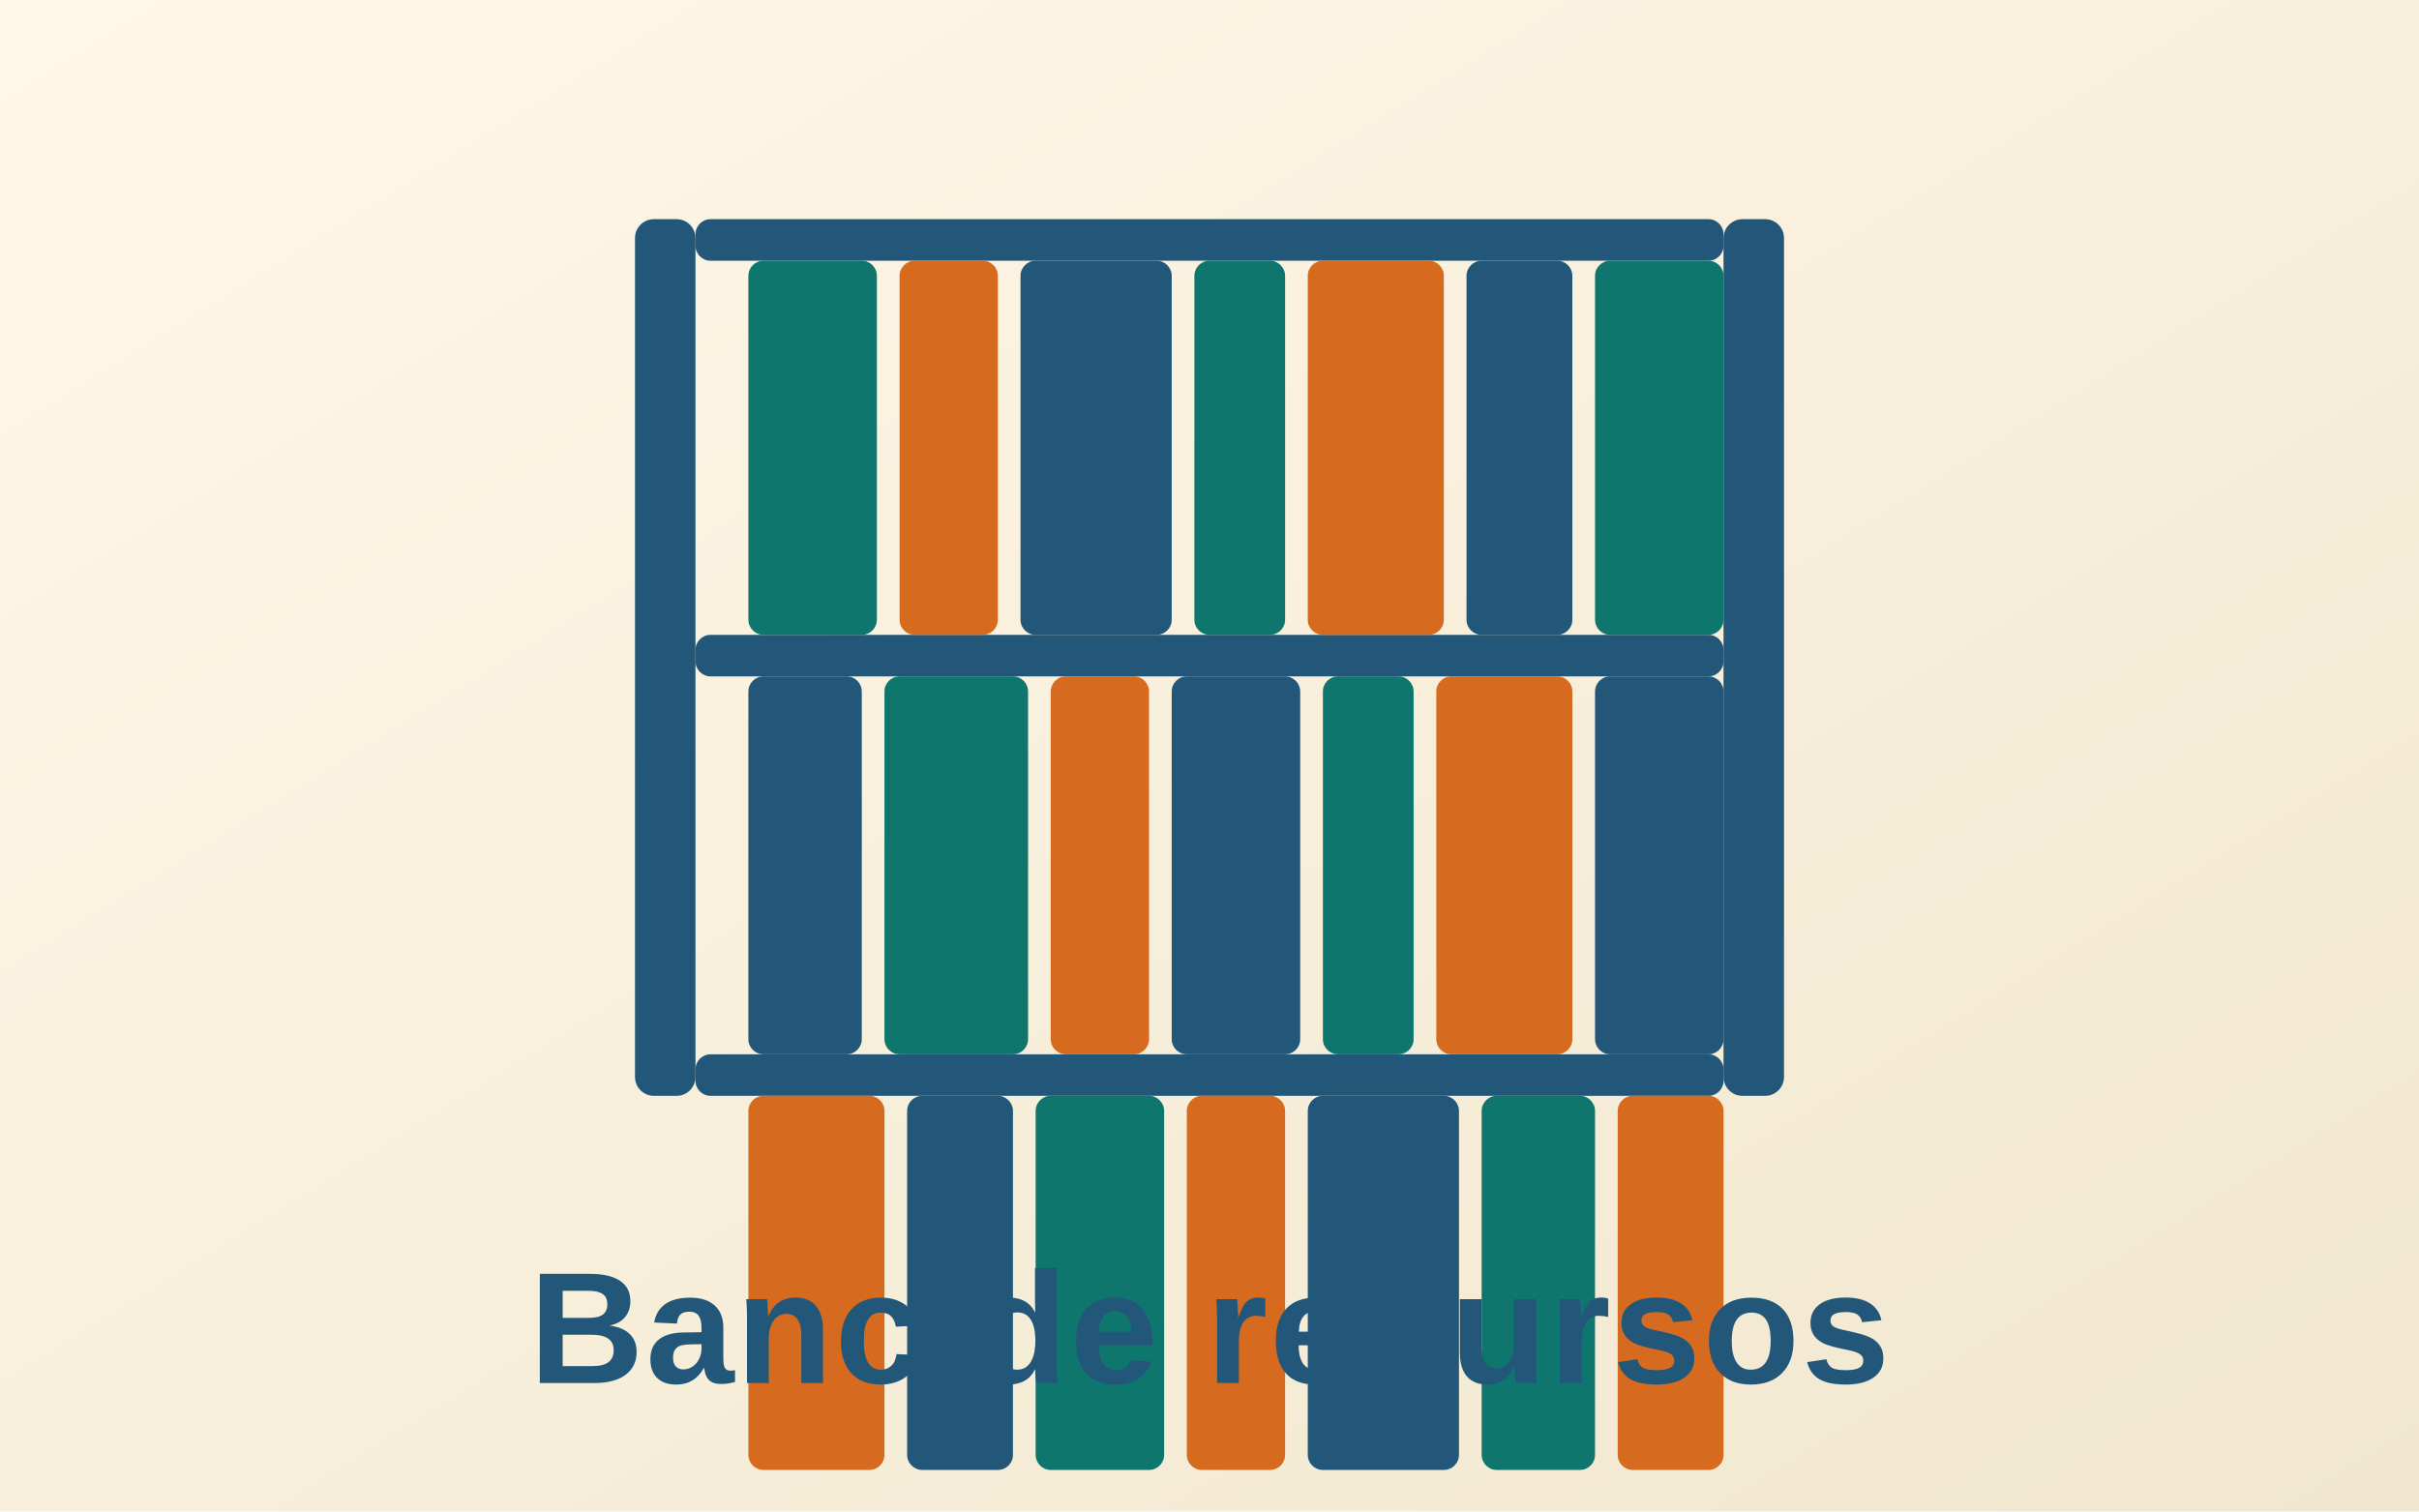
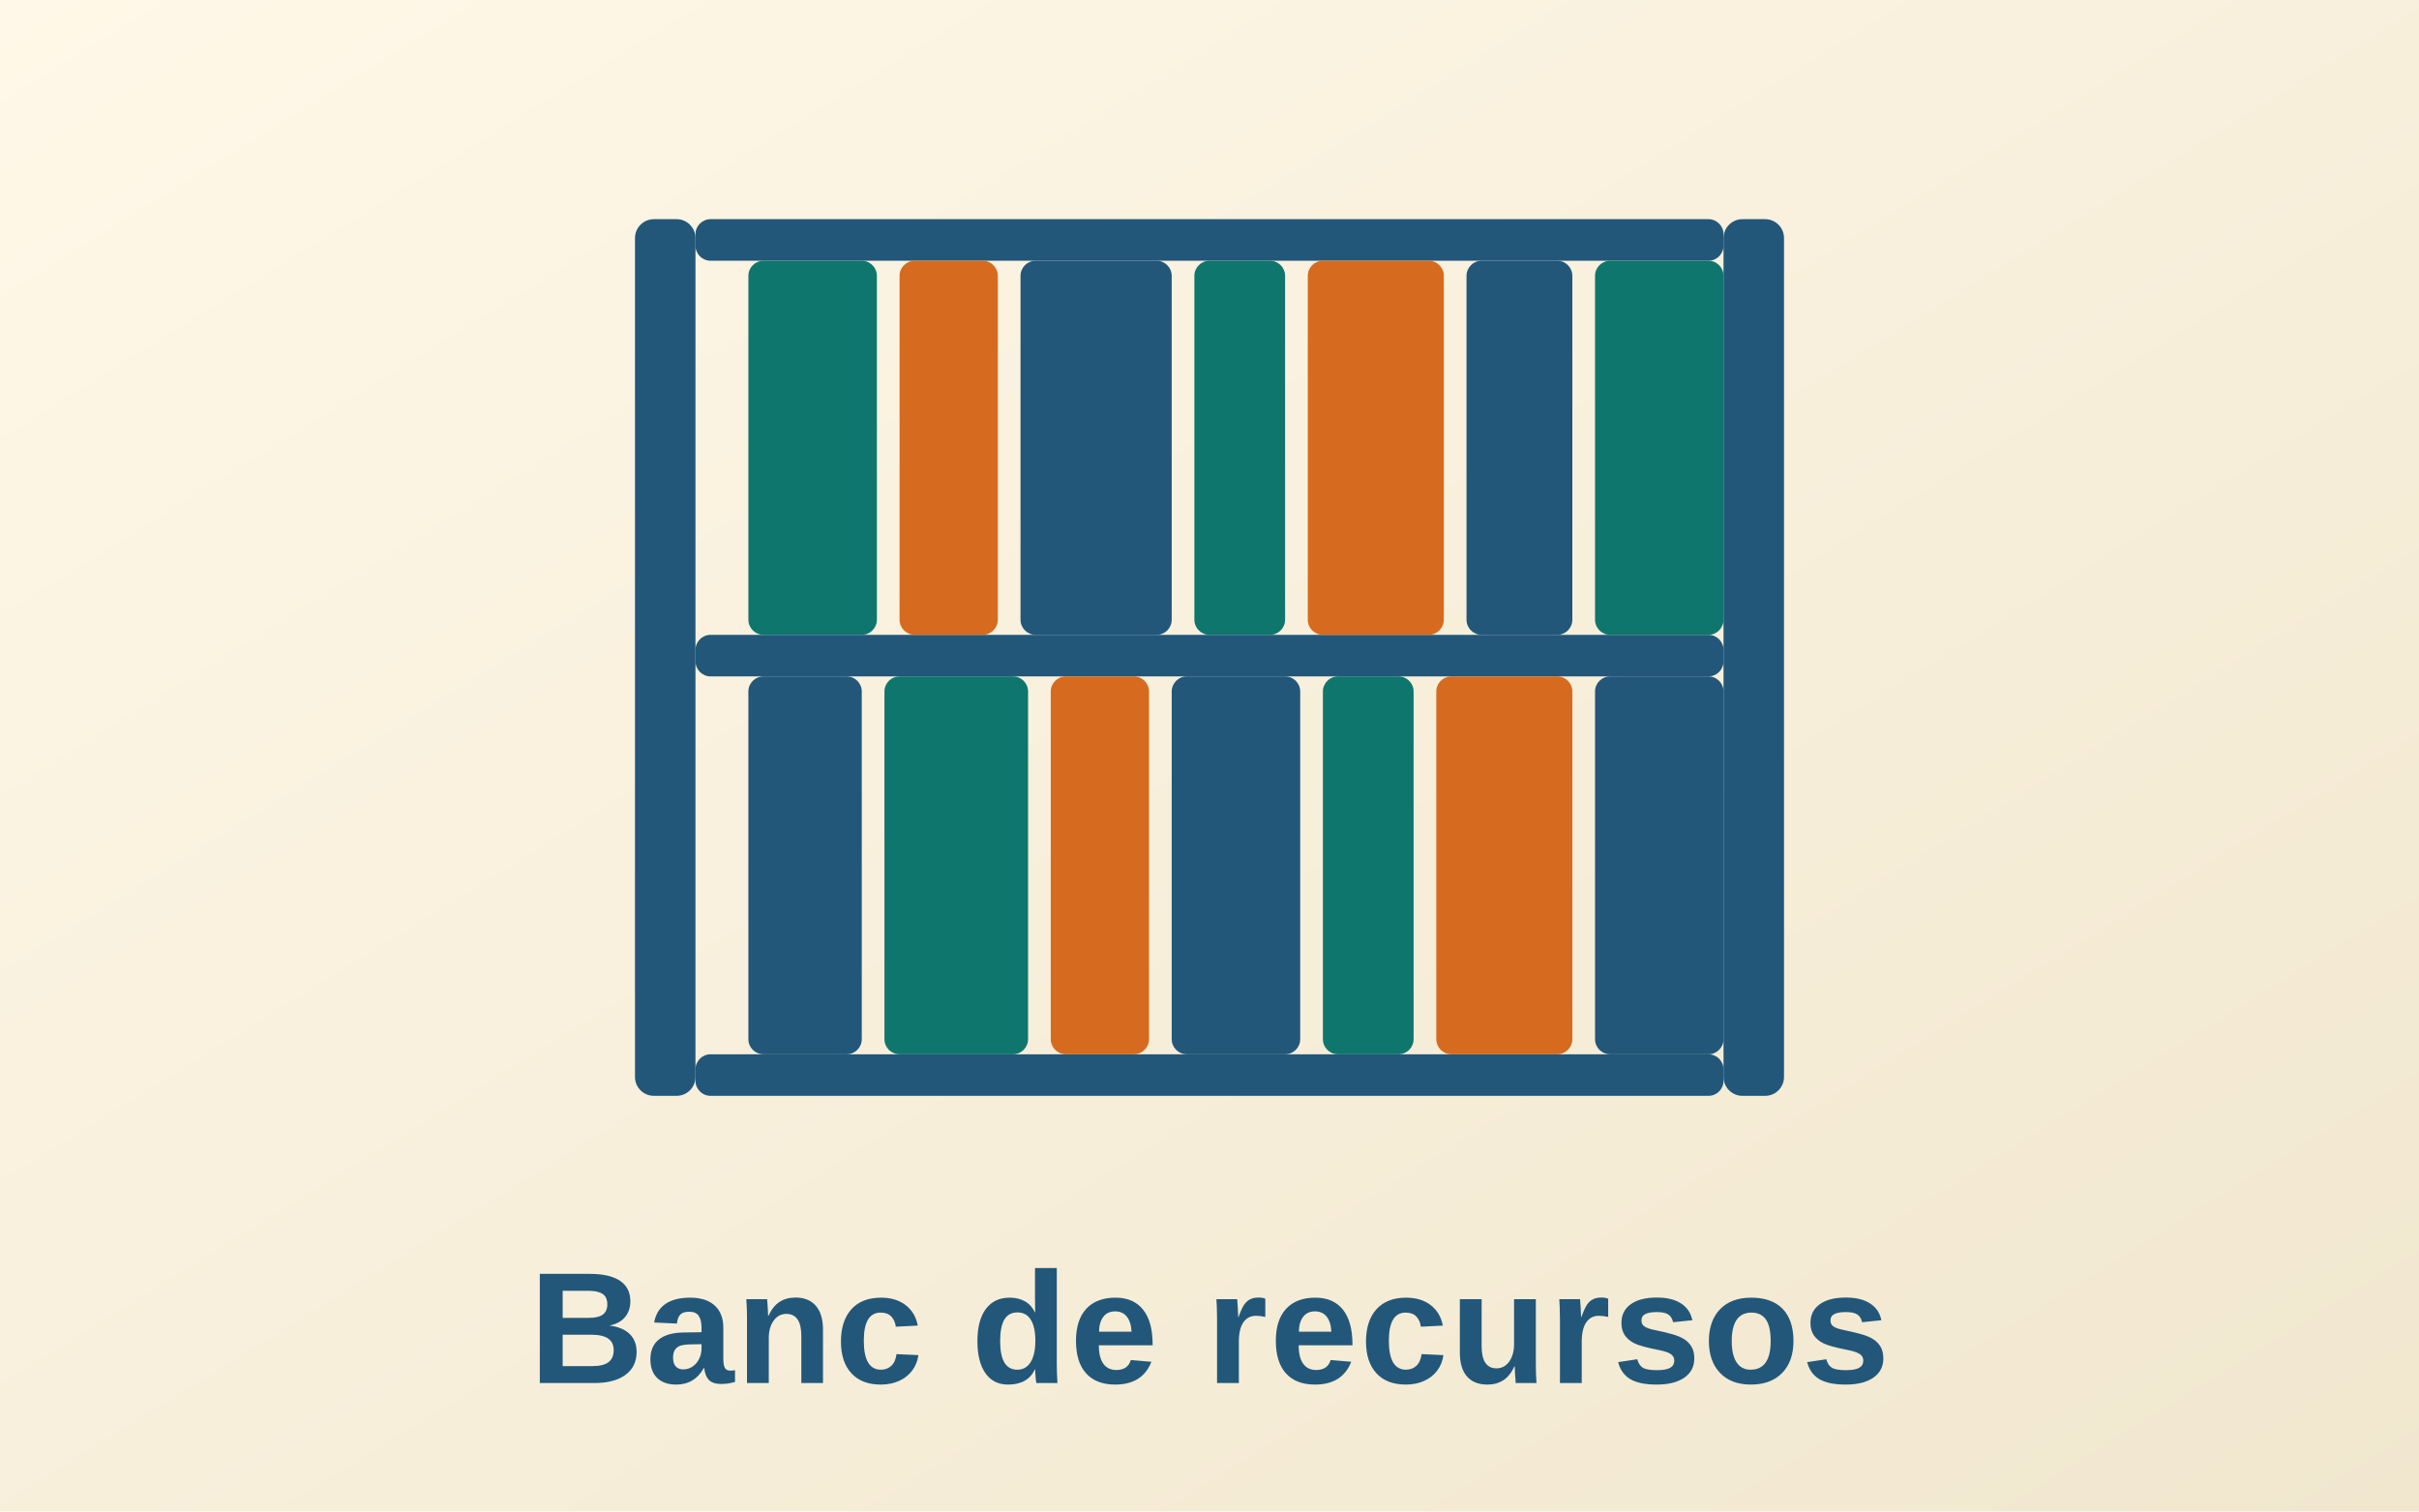
<svg xmlns="http://www.w3.org/2000/svg" viewBox="0 0 640 400" role="img" aria-label="Banc de recursos - Jocs educatius">
  <defs>
    <linearGradient id="bg" x1="0" y1="0" x2="1" y2="1">
      <stop offset="0%" stop-color="#fff8e8" />
      <stop offset="100%" stop-color="#f1e7cf" />
    </linearGradient>
  </defs>
  <rect width="640" height="400" fill="url(#bg)" />
  <g>
    <rect x="168" y="58" width="16" height="232" rx="5" fill="#22577a" />
    <rect x="456" y="58" width="16" height="232" rx="5" fill="#22577a" />
    <rect x="184" y="58" width="272" height="11" rx="4" fill="#22577a" />
    <rect x="184" y="168" width="272" height="11" rx="4" fill="#22577a" />
    <rect x="184" y="279" width="272" height="11" rx="4" fill="#22577a" />
    <rect x="198" y="69" width="34" height="99" rx="4" fill="#0f766e" />
    <rect x="238" y="69" width="26" height="99" rx="4" fill="#d66b1f" />
    <rect x="270" y="69" width="40" height="99" rx="4" fill="#22577a" />
    <rect x="316" y="69" width="24" height="99" rx="4" fill="#0f766e" />
    <rect x="346" y="69" width="36" height="99" rx="4" fill="#d66b1f" />
    <rect x="388" y="69" width="28" height="99" rx="4" fill="#22577a" />
    <rect x="422" y="69" width="34" height="99" rx="4" fill="#0f766e" />
    <rect x="198" y="179" width="30" height="100" rx="4" fill="#22577a" />
    <rect x="234" y="179" width="38" height="100" rx="4" fill="#0f766e" />
    <rect x="278" y="179" width="26" height="100" rx="4" fill="#d66b1f" />
    <rect x="310" y="179" width="34" height="100" rx="4" fill="#22577a" />
    <rect x="350" y="179" width="24" height="100" rx="4" fill="#0f766e" />
    <rect x="380" y="179" width="36" height="100" rx="4" fill="#d66b1f" />
    <rect x="422" y="179" width="34" height="100" rx="4" fill="#22577a" />
-     <rect x="198" y="290" width="36" height="99" rx="4" fill="#d66b1f" />
-     <rect x="240" y="290" width="28" height="99" rx="4" fill="#22577a" />
-     <rect x="274" y="290" width="34" height="99" rx="4" fill="#0f766e" />
-     <rect x="314" y="290" width="26" height="99" rx="4" fill="#d66b1f" />
-     <rect x="346" y="290" width="40" height="99" rx="4" fill="#22577a" />
-     <rect x="392" y="290" width="30" height="99" rx="4" fill="#0f766e" />
-     <rect x="428" y="290" width="28" height="99" rx="4" fill="#d66b1f" />
  </g>
  <text x="320" y="366" text-anchor="middle" font-family="Outfit, Arial, sans-serif" font-size="42" font-weight="800" fill="#22577a" letter-spacing="0.5">Banc de recursos</text>
</svg>
